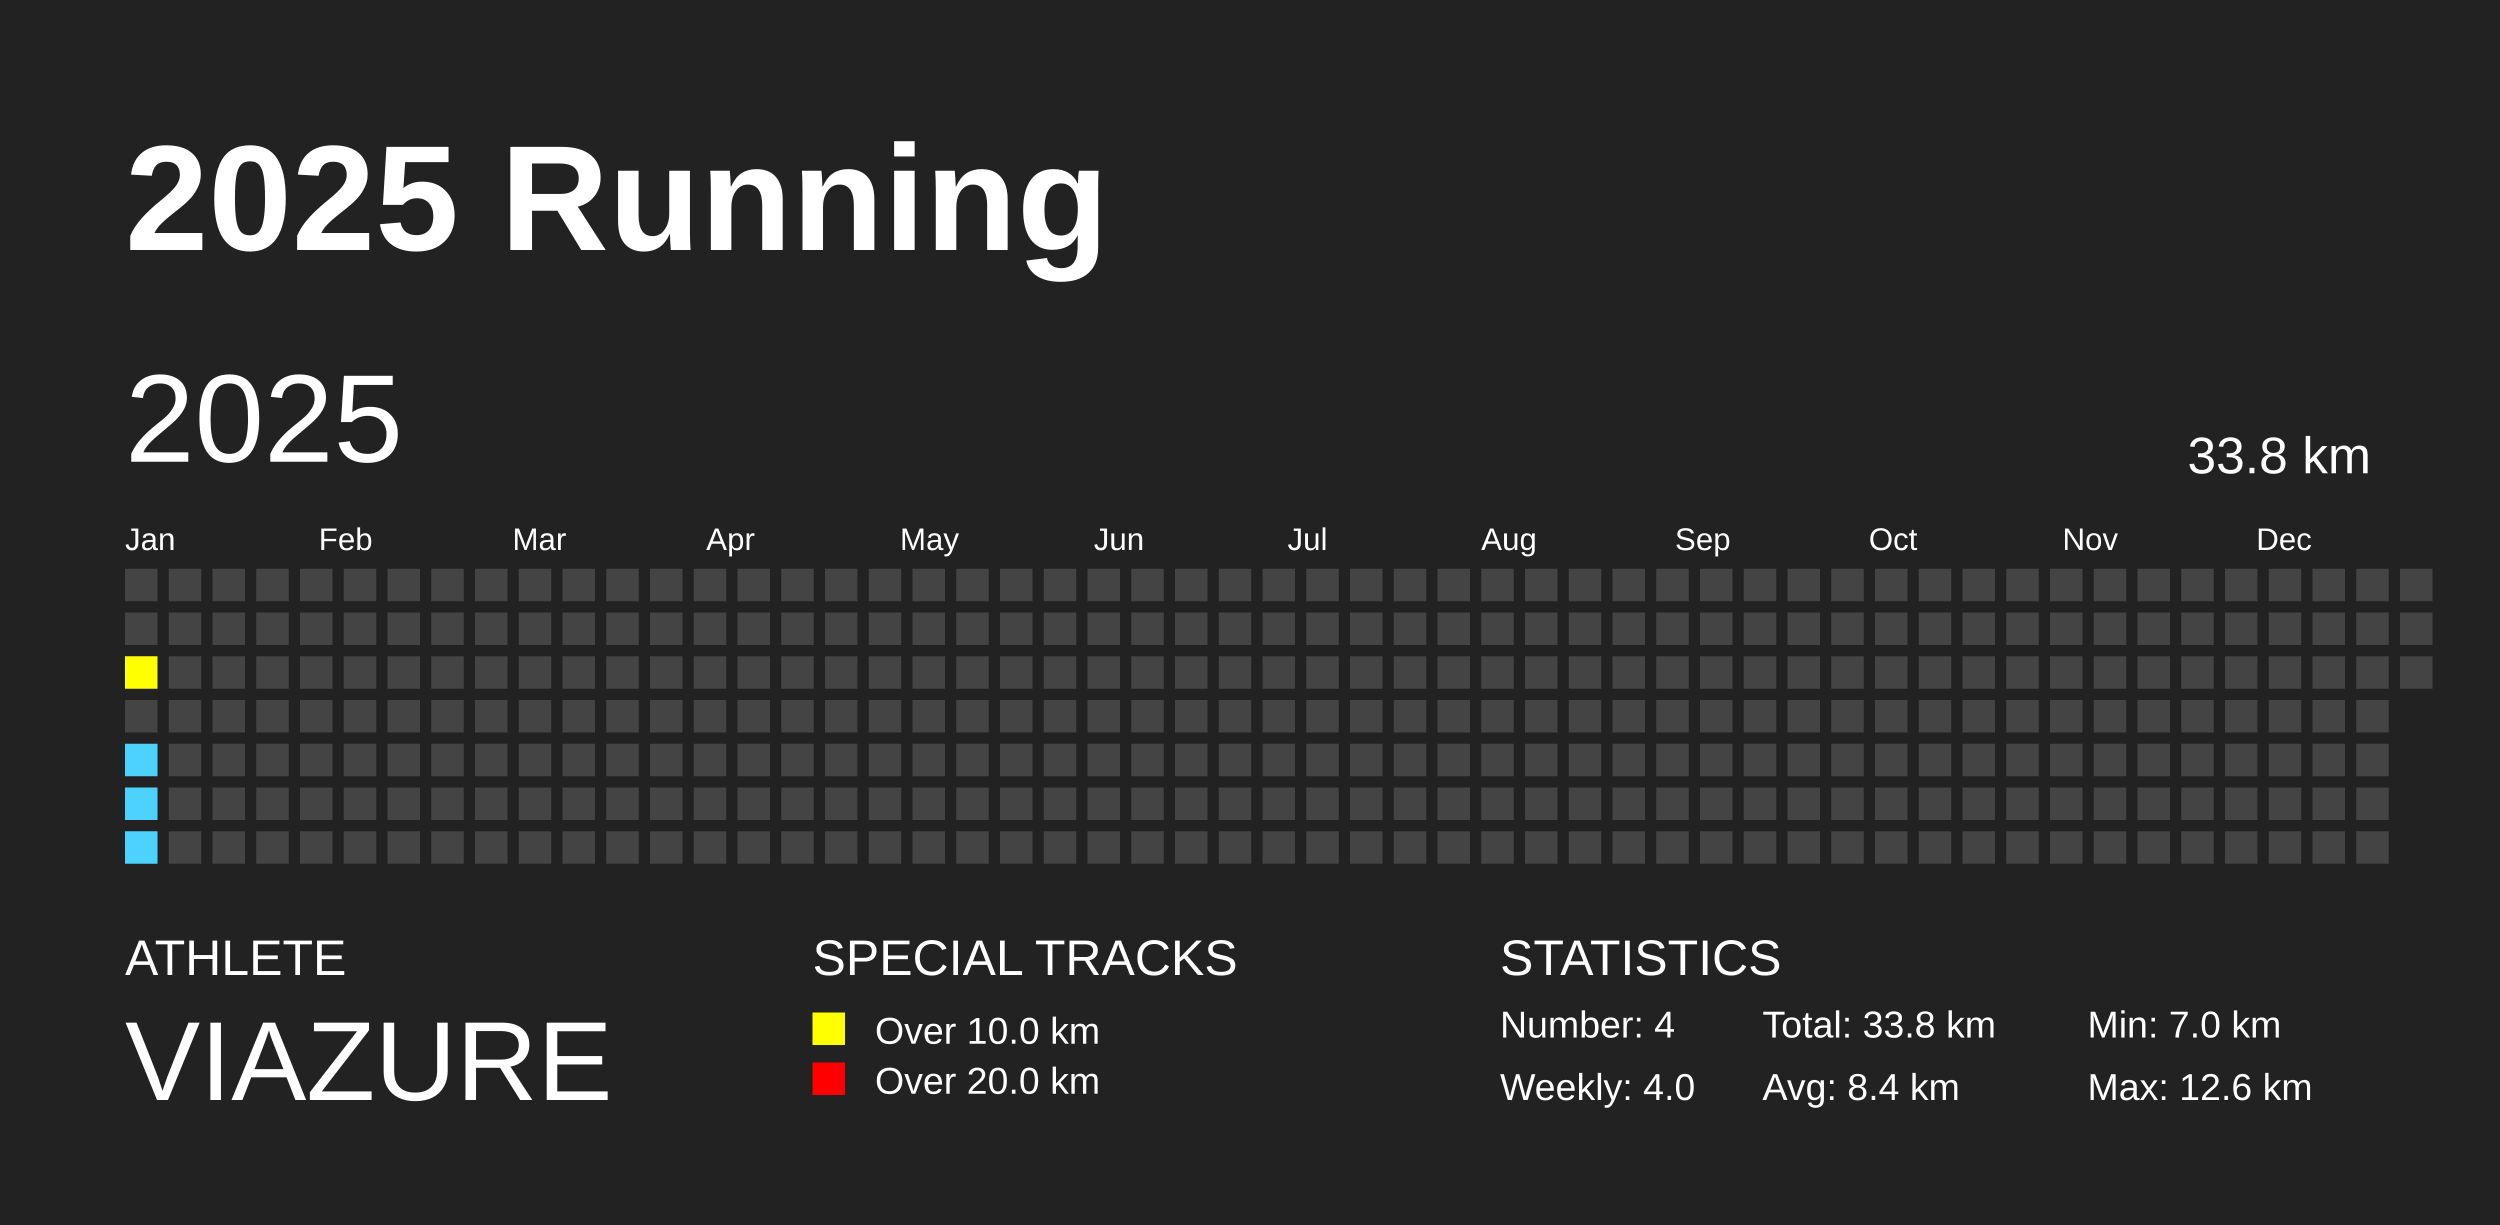
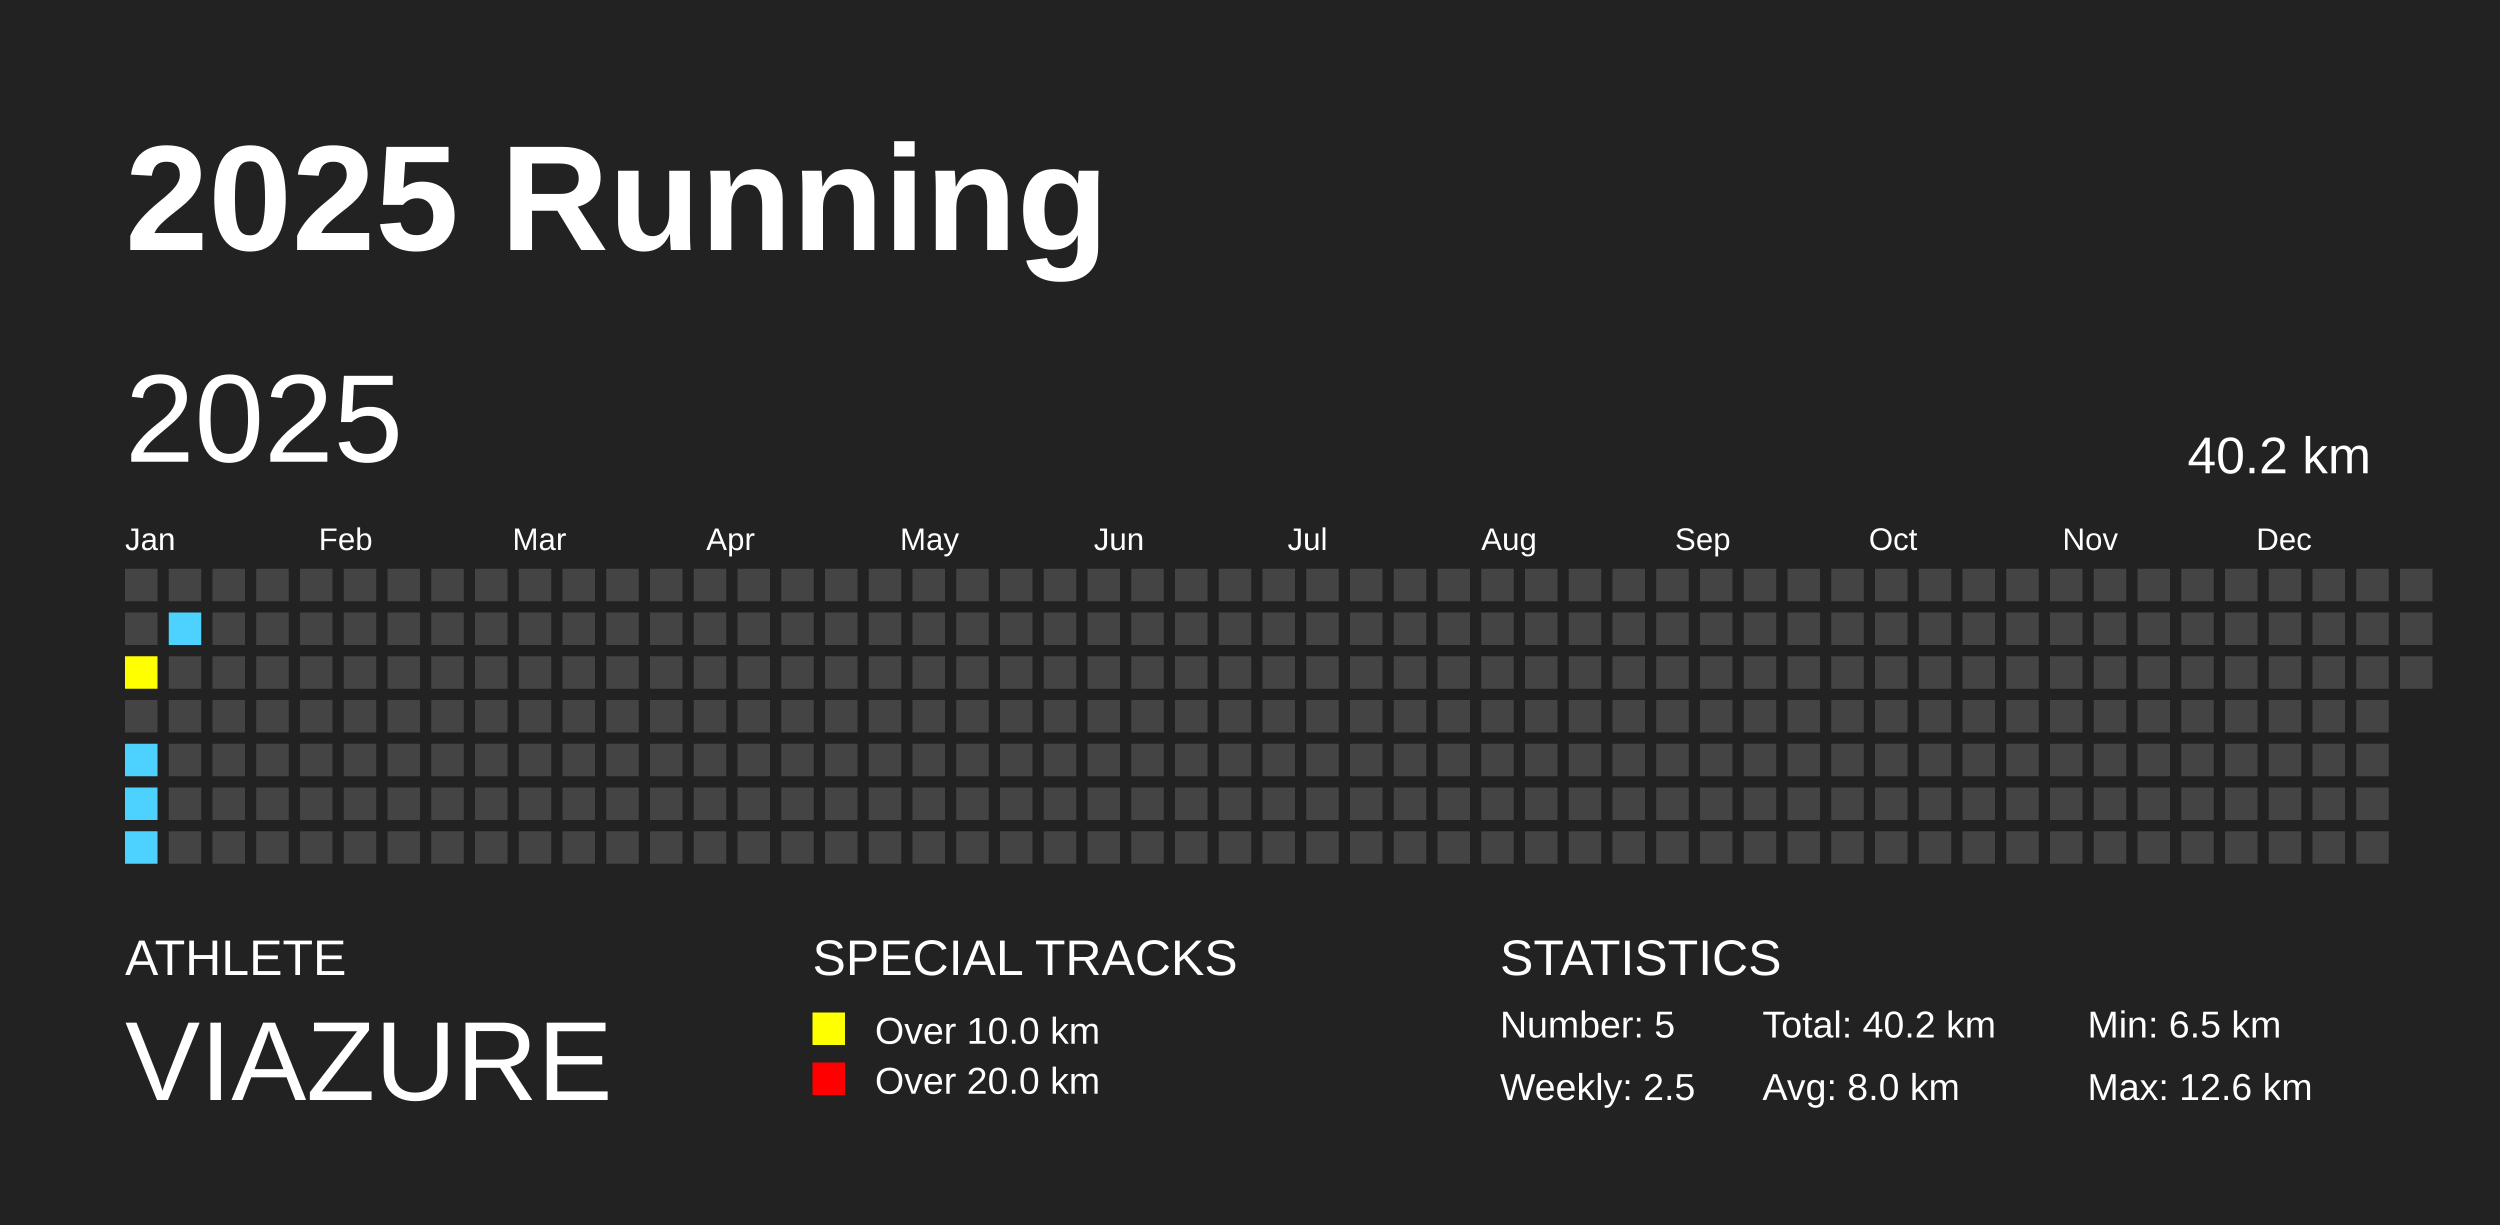
<svg xmlns="http://www.w3.org/2000/svg" baseProfile="full" height="98mm" version="1.1" viewBox="0,0,200,98" width="200mm">
  <defs />
  <rect fill="#222222" height="98" width="200" x="0" y="0" />
  <text fill="#FFFFFF" style="font-size:12px; font-family:Arial; font-weight:bold;" x="10" y="20">2025 Running</text>
  <text fill="#FFFFFF" style="font-size:4px; font-family:Arial" x="10" y="78">ATHLETE</text>
  <text fill="#FFFFFF" style="font-size:9px; font-family:Arial" x="10" y="88">VIAZURE</text>
  <text fill="#FFFFFF" style="font-size:4px; font-family:Arial" x="65" y="78">SPECIAL TRACKS</text>
  <rect fill="yellow" height="2.6" width="2.6" x="65" y="81" />
  <text fill="#FFFFFF" style="font-size:3px; font-family:Arial" x="70" y="83.5">Over 10.0 km</text>
  <rect fill="red" height="2.6" width="2.6" x="65" y="85" />
  <text fill="#FFFFFF" style="font-size:3px; font-family:Arial" x="70" y="87.5">Over 20.0 km</text>
  <text fill="#FFFFFF" style="font-size:4px; font-family:Arial" x="120" y="78">STATISTICS</text>
-   <text fill="#FFFFFF" style="font-size:3px; font-family:Arial" x="120" y="83">Number: 4</text>
-   <text fill="#FFFFFF" style="font-size:3px; font-family:Arial" x="120" y="88">Weekly: 4.0</text>
-   <text fill="#FFFFFF" style="font-size:3px; font-family:Arial" x="141" y="83">Total: 33.8 km</text>
-   <text fill="#FFFFFF" style="font-size:3px; font-family:Arial" x="141" y="88">Avg: 8.4 km</text>
-   <text fill="#FFFFFF" style="font-size:3px; font-family:Arial" x="167" y="83">Min: 7.0 km</text>
+   <text fill="#FFFFFF" style="font-size:3px; font-family:Arial" x="120" y="83">Number: 5</text>
+   <text fill="#FFFFFF" style="font-size:3px; font-family:Arial" x="120" y="88">Weekly: 2.5</text>
+   <text fill="#FFFFFF" style="font-size:3px; font-family:Arial" x="141" y="83">Total: 40.2 km</text>
+   <text fill="#FFFFFF" style="font-size:3px; font-family:Arial" x="141" y="88">Avg: 8.0 km</text>
+   <text fill="#FFFFFF" style="font-size:3px; font-family:Arial" x="167" y="83">Min: 6.5 km</text>
  <text fill="#FFFFFF" style="font-size:3px; font-family:Arial" x="167" y="88">Max: 12.6 km</text>
  <text dominant-baseline="hanging" fill="#FFFFFF" style="font-size:10.0px; font-family:Arial;" x="10" y="30">2025</text>
-   <text dominant-baseline="hanging" fill="#FFFFFF" style="font-size:4.125px; font-family:Arial;" x="175" y="35">33.8 km</text>
+   <text dominant-baseline="hanging" fill="#FFFFFF" style="font-size:4.125px; font-family:Arial;" x="175" y="35">40.2 km</text>
  <text fill="#FFFFFF" style="font-size:2.5px; font-family:Arial" x="10.0" y="44">Jan</text>
  <text fill="#FFFFFF" style="font-size:2.5px; font-family:Arial" x="25.5" y="44">Feb</text>
  <text fill="#FFFFFF" style="font-size:2.5px; font-family:Arial" x="41.0" y="44">Mar</text>
  <text fill="#FFFFFF" style="font-size:2.5px; font-family:Arial" x="56.5" y="44">Apr</text>
  <text fill="#FFFFFF" style="font-size:2.5px; font-family:Arial" x="72.0" y="44">May</text>
  <text fill="#FFFFFF" style="font-size:2.5px; font-family:Arial" x="87.5" y="44">Jun</text>
  <text fill="#FFFFFF" style="font-size:2.5px; font-family:Arial" x="103.0" y="44">Jul</text>
  <text fill="#FFFFFF" style="font-size:2.5px; font-family:Arial" x="118.5" y="44">Aug</text>
  <text fill="#FFFFFF" style="font-size:2.5px; font-family:Arial" x="134.0" y="44">Sep</text>
  <text fill="#FFFFFF" style="font-size:2.5px; font-family:Arial" x="149.5" y="44">Oct</text>
  <text fill="#FFFFFF" style="font-size:2.5px; font-family:Arial" x="165.0" y="44">Nov</text>
  <text fill="#FFFFFF" style="font-size:2.5px; font-family:Arial" x="180.5" y="44">Dec</text>
  <rect fill="#444444" height="2.6" width="2.6" x="10.0" y="45.5" />
  <rect fill="#444444" height="2.6" width="2.6" x="10.0" y="49.0" />
  <rect fill="yellow" height="2.6" width="2.6" x="10.0" y="52.5" />
  <rect fill="#444444" height="2.6" width="2.6" x="10.0" y="56.0" />
  <rect fill="#4DD2FF" height="2.6" width="2.6" x="10.0" y="59.5" />
  <rect fill="#4DD2FF" height="2.6" width="2.6" x="10.0" y="63.0" />
  <rect fill="#4DD2FF" height="2.6" width="2.6" x="10.0" y="66.5" />
  <rect fill="#444444" height="2.6" width="2.6" x="13.5" y="45.5" />
-   <rect fill="#444444" height="2.6" width="2.6" x="13.5" y="49.0" />
+   <rect fill="#4DD2FF" height="2.6" width="2.6" x="13.5" y="49.0" />
  <rect fill="#444444" height="2.6" width="2.6" x="13.5" y="52.5" />
  <rect fill="#444444" height="2.6" width="2.6" x="13.5" y="56.0" />
  <rect fill="#444444" height="2.6" width="2.6" x="13.5" y="59.5" />
  <rect fill="#444444" height="2.6" width="2.6" x="13.5" y="63.0" />
  <rect fill="#444444" height="2.6" width="2.6" x="13.5" y="66.5" />
  <rect fill="#444444" height="2.6" width="2.6" x="17.0" y="45.5" />
  <rect fill="#444444" height="2.6" width="2.6" x="17.0" y="49.0" />
  <rect fill="#444444" height="2.6" width="2.6" x="17.0" y="52.5" />
  <rect fill="#444444" height="2.6" width="2.6" x="17.0" y="56.0" />
  <rect fill="#444444" height="2.6" width="2.6" x="17.0" y="59.5" />
  <rect fill="#444444" height="2.6" width="2.6" x="17.0" y="63.0" />
  <rect fill="#444444" height="2.6" width="2.6" x="17.0" y="66.5" />
  <rect fill="#444444" height="2.6" width="2.6" x="20.5" y="45.5" />
  <rect fill="#444444" height="2.6" width="2.6" x="20.5" y="49.0" />
  <rect fill="#444444" height="2.6" width="2.6" x="20.5" y="52.5" />
  <rect fill="#444444" height="2.6" width="2.6" x="20.5" y="56.0" />
  <rect fill="#444444" height="2.6" width="2.6" x="20.5" y="59.5" />
  <rect fill="#444444" height="2.6" width="2.6" x="20.5" y="63.0" />
  <rect fill="#444444" height="2.6" width="2.6" x="20.5" y="66.5" />
  <rect fill="#444444" height="2.6" width="2.6" x="24.0" y="45.5" />
  <rect fill="#444444" height="2.6" width="2.6" x="24.0" y="49.0" />
  <rect fill="#444444" height="2.6" width="2.6" x="24.0" y="52.5" />
  <rect fill="#444444" height="2.6" width="2.6" x="24.0" y="56.0" />
  <rect fill="#444444" height="2.6" width="2.6" x="24.0" y="59.5" />
  <rect fill="#444444" height="2.6" width="2.6" x="24.0" y="63.0" />
  <rect fill="#444444" height="2.6" width="2.6" x="24.0" y="66.5" />
  <rect fill="#444444" height="2.6" width="2.6" x="27.5" y="45.5" />
  <rect fill="#444444" height="2.6" width="2.6" x="27.5" y="49.0" />
  <rect fill="#444444" height="2.6" width="2.6" x="27.5" y="52.5" />
  <rect fill="#444444" height="2.6" width="2.6" x="27.5" y="56.0" />
  <rect fill="#444444" height="2.6" width="2.6" x="27.5" y="59.5" />
  <rect fill="#444444" height="2.6" width="2.6" x="27.5" y="63.0" />
  <rect fill="#444444" height="2.6" width="2.6" x="27.5" y="66.5" />
  <rect fill="#444444" height="2.6" width="2.6" x="31.0" y="45.5" />
  <rect fill="#444444" height="2.6" width="2.6" x="31.0" y="49.0" />
  <rect fill="#444444" height="2.6" width="2.6" x="31.0" y="52.5" />
  <rect fill="#444444" height="2.6" width="2.6" x="31.0" y="56.0" />
  <rect fill="#444444" height="2.6" width="2.6" x="31.0" y="59.5" />
  <rect fill="#444444" height="2.6" width="2.6" x="31.0" y="63.0" />
  <rect fill="#444444" height="2.6" width="2.6" x="31.0" y="66.5" />
  <rect fill="#444444" height="2.6" width="2.6" x="34.5" y="45.5" />
  <rect fill="#444444" height="2.6" width="2.6" x="34.5" y="49.0" />
  <rect fill="#444444" height="2.6" width="2.6" x="34.5" y="52.5" />
  <rect fill="#444444" height="2.6" width="2.6" x="34.5" y="56.0" />
  <rect fill="#444444" height="2.6" width="2.6" x="34.5" y="59.5" />
  <rect fill="#444444" height="2.6" width="2.6" x="34.5" y="63.0" />
  <rect fill="#444444" height="2.6" width="2.6" x="34.5" y="66.5" />
  <rect fill="#444444" height="2.6" width="2.6" x="38.0" y="45.5" />
  <rect fill="#444444" height="2.6" width="2.6" x="38.0" y="49.0" />
  <rect fill="#444444" height="2.6" width="2.6" x="38.0" y="52.5" />
  <rect fill="#444444" height="2.6" width="2.6" x="38.0" y="56.0" />
  <rect fill="#444444" height="2.6" width="2.6" x="38.0" y="59.5" />
  <rect fill="#444444" height="2.6" width="2.6" x="38.0" y="63.0" />
  <rect fill="#444444" height="2.6" width="2.6" x="38.0" y="66.5" />
  <rect fill="#444444" height="2.6" width="2.6" x="41.5" y="45.5" />
  <rect fill="#444444" height="2.6" width="2.6" x="41.5" y="49.0" />
  <rect fill="#444444" height="2.6" width="2.6" x="41.5" y="52.5" />
  <rect fill="#444444" height="2.6" width="2.6" x="41.5" y="56.0" />
  <rect fill="#444444" height="2.6" width="2.6" x="41.5" y="59.5" />
  <rect fill="#444444" height="2.6" width="2.6" x="41.5" y="63.0" />
  <rect fill="#444444" height="2.6" width="2.6" x="41.5" y="66.5" />
  <rect fill="#444444" height="2.6" width="2.6" x="45.0" y="45.5" />
  <rect fill="#444444" height="2.6" width="2.6" x="45.0" y="49.0" />
  <rect fill="#444444" height="2.6" width="2.6" x="45.0" y="52.5" />
  <rect fill="#444444" height="2.6" width="2.6" x="45.0" y="56.0" />
  <rect fill="#444444" height="2.6" width="2.6" x="45.0" y="59.5" />
  <rect fill="#444444" height="2.6" width="2.6" x="45.0" y="63.0" />
  <rect fill="#444444" height="2.6" width="2.6" x="45.0" y="66.5" />
  <rect fill="#444444" height="2.6" width="2.6" x="48.5" y="45.5" />
  <rect fill="#444444" height="2.6" width="2.6" x="48.5" y="49.0" />
  <rect fill="#444444" height="2.6" width="2.6" x="48.5" y="52.5" />
  <rect fill="#444444" height="2.6" width="2.6" x="48.5" y="56.0" />
  <rect fill="#444444" height="2.6" width="2.6" x="48.5" y="59.5" />
  <rect fill="#444444" height="2.6" width="2.6" x="48.5" y="63.0" />
  <rect fill="#444444" height="2.6" width="2.6" x="48.5" y="66.5" />
  <rect fill="#444444" height="2.6" width="2.6" x="52.0" y="45.5" />
  <rect fill="#444444" height="2.6" width="2.6" x="52.0" y="49.0" />
  <rect fill="#444444" height="2.6" width="2.6" x="52.0" y="52.5" />
  <rect fill="#444444" height="2.6" width="2.6" x="52.0" y="56.0" />
  <rect fill="#444444" height="2.6" width="2.6" x="52.0" y="59.5" />
  <rect fill="#444444" height="2.6" width="2.6" x="52.0" y="63.0" />
  <rect fill="#444444" height="2.6" width="2.6" x="52.0" y="66.5" />
  <rect fill="#444444" height="2.6" width="2.6" x="55.5" y="45.5" />
  <rect fill="#444444" height="2.6" width="2.6" x="55.5" y="49.0" />
  <rect fill="#444444" height="2.6" width="2.6" x="55.5" y="52.5" />
  <rect fill="#444444" height="2.6" width="2.6" x="55.5" y="56.0" />
  <rect fill="#444444" height="2.6" width="2.6" x="55.5" y="59.5" />
  <rect fill="#444444" height="2.6" width="2.6" x="55.5" y="63.0" />
  <rect fill="#444444" height="2.6" width="2.6" x="55.5" y="66.5" />
  <rect fill="#444444" height="2.6" width="2.6" x="59.0" y="45.5" />
  <rect fill="#444444" height="2.6" width="2.6" x="59.0" y="49.0" />
  <rect fill="#444444" height="2.6" width="2.6" x="59.0" y="52.5" />
  <rect fill="#444444" height="2.6" width="2.6" x="59.0" y="56.0" />
  <rect fill="#444444" height="2.6" width="2.6" x="59.0" y="59.5" />
  <rect fill="#444444" height="2.6" width="2.6" x="59.0" y="63.0" />
  <rect fill="#444444" height="2.6" width="2.6" x="59.0" y="66.5" />
  <rect fill="#444444" height="2.6" width="2.6" x="62.5" y="45.5" />
  <rect fill="#444444" height="2.6" width="2.6" x="62.5" y="49.0" />
  <rect fill="#444444" height="2.6" width="2.6" x="62.5" y="52.5" />
  <rect fill="#444444" height="2.6" width="2.6" x="62.5" y="56.0" />
  <rect fill="#444444" height="2.6" width="2.6" x="62.5" y="59.5" />
  <rect fill="#444444" height="2.6" width="2.6" x="62.5" y="63.0" />
  <rect fill="#444444" height="2.6" width="2.6" x="62.5" y="66.5" />
  <rect fill="#444444" height="2.6" width="2.6" x="66.0" y="45.5" />
  <rect fill="#444444" height="2.6" width="2.6" x="66.0" y="49.0" />
  <rect fill="#444444" height="2.6" width="2.6" x="66.0" y="52.5" />
  <rect fill="#444444" height="2.6" width="2.6" x="66.0" y="56.0" />
  <rect fill="#444444" height="2.6" width="2.6" x="66.0" y="59.5" />
  <rect fill="#444444" height="2.6" width="2.6" x="66.0" y="63.0" />
  <rect fill="#444444" height="2.6" width="2.6" x="66.0" y="66.5" />
  <rect fill="#444444" height="2.6" width="2.6" x="69.5" y="45.5" />
  <rect fill="#444444" height="2.6" width="2.6" x="69.5" y="49.0" />
  <rect fill="#444444" height="2.6" width="2.6" x="69.5" y="52.5" />
  <rect fill="#444444" height="2.6" width="2.6" x="69.5" y="56.0" />
  <rect fill="#444444" height="2.6" width="2.6" x="69.5" y="59.5" />
  <rect fill="#444444" height="2.6" width="2.6" x="69.5" y="63.0" />
  <rect fill="#444444" height="2.6" width="2.6" x="69.5" y="66.5" />
  <rect fill="#444444" height="2.6" width="2.6" x="73.0" y="45.5" />
  <rect fill="#444444" height="2.6" width="2.6" x="73.0" y="49.0" />
  <rect fill="#444444" height="2.6" width="2.6" x="73.0" y="52.5" />
  <rect fill="#444444" height="2.6" width="2.6" x="73.0" y="56.0" />
  <rect fill="#444444" height="2.6" width="2.6" x="73.0" y="59.5" />
  <rect fill="#444444" height="2.6" width="2.6" x="73.0" y="63.0" />
  <rect fill="#444444" height="2.6" width="2.6" x="73.0" y="66.5" />
  <rect fill="#444444" height="2.6" width="2.6" x="76.5" y="45.5" />
  <rect fill="#444444" height="2.6" width="2.6" x="76.5" y="49.0" />
  <rect fill="#444444" height="2.6" width="2.6" x="76.5" y="52.5" />
  <rect fill="#444444" height="2.6" width="2.6" x="76.5" y="56.0" />
  <rect fill="#444444" height="2.6" width="2.6" x="76.5" y="59.5" />
  <rect fill="#444444" height="2.6" width="2.6" x="76.5" y="63.0" />
  <rect fill="#444444" height="2.6" width="2.6" x="76.5" y="66.5" />
  <rect fill="#444444" height="2.6" width="2.6" x="80.0" y="45.5" />
  <rect fill="#444444" height="2.6" width="2.6" x="80.0" y="49.0" />
  <rect fill="#444444" height="2.6" width="2.6" x="80.0" y="52.5" />
  <rect fill="#444444" height="2.6" width="2.6" x="80.0" y="56.0" />
  <rect fill="#444444" height="2.6" width="2.6" x="80.0" y="59.5" />
  <rect fill="#444444" height="2.6" width="2.6" x="80.0" y="63.0" />
  <rect fill="#444444" height="2.6" width="2.6" x="80.0" y="66.5" />
  <rect fill="#444444" height="2.6" width="2.6" x="83.5" y="45.5" />
  <rect fill="#444444" height="2.6" width="2.6" x="83.5" y="49.0" />
  <rect fill="#444444" height="2.6" width="2.6" x="83.5" y="52.5" />
  <rect fill="#444444" height="2.6" width="2.6" x="83.5" y="56.0" />
  <rect fill="#444444" height="2.6" width="2.6" x="83.5" y="59.5" />
  <rect fill="#444444" height="2.6" width="2.6" x="83.5" y="63.0" />
  <rect fill="#444444" height="2.6" width="2.6" x="83.5" y="66.5" />
  <rect fill="#444444" height="2.6" width="2.6" x="87.0" y="45.5" />
  <rect fill="#444444" height="2.6" width="2.6" x="87.0" y="49.0" />
  <rect fill="#444444" height="2.6" width="2.6" x="87.0" y="52.5" />
  <rect fill="#444444" height="2.6" width="2.6" x="87.0" y="56.0" />
  <rect fill="#444444" height="2.6" width="2.6" x="87.0" y="59.5" />
  <rect fill="#444444" height="2.6" width="2.6" x="87.0" y="63.0" />
  <rect fill="#444444" height="2.6" width="2.6" x="87.0" y="66.5" />
  <rect fill="#444444" height="2.6" width="2.6" x="90.5" y="45.5" />
  <rect fill="#444444" height="2.6" width="2.6" x="90.5" y="49.0" />
  <rect fill="#444444" height="2.6" width="2.6" x="90.5" y="52.5" />
  <rect fill="#444444" height="2.6" width="2.6" x="90.5" y="56.0" />
  <rect fill="#444444" height="2.6" width="2.6" x="90.5" y="59.5" />
  <rect fill="#444444" height="2.6" width="2.6" x="90.5" y="63.0" />
  <rect fill="#444444" height="2.6" width="2.6" x="90.5" y="66.5" />
  <rect fill="#444444" height="2.6" width="2.6" x="94.0" y="45.5" />
  <rect fill="#444444" height="2.6" width="2.6" x="94.0" y="49.0" />
  <rect fill="#444444" height="2.6" width="2.6" x="94.0" y="52.5" />
  <rect fill="#444444" height="2.6" width="2.6" x="94.0" y="56.0" />
  <rect fill="#444444" height="2.6" width="2.6" x="94.0" y="59.5" />
  <rect fill="#444444" height="2.6" width="2.6" x="94.0" y="63.0" />
  <rect fill="#444444" height="2.6" width="2.6" x="94.0" y="66.5" />
  <rect fill="#444444" height="2.6" width="2.6" x="97.5" y="45.5" />
  <rect fill="#444444" height="2.6" width="2.6" x="97.5" y="49.0" />
  <rect fill="#444444" height="2.6" width="2.6" x="97.5" y="52.5" />
  <rect fill="#444444" height="2.6" width="2.6" x="97.5" y="56.0" />
  <rect fill="#444444" height="2.6" width="2.6" x="97.5" y="59.5" />
  <rect fill="#444444" height="2.6" width="2.6" x="97.5" y="63.0" />
  <rect fill="#444444" height="2.6" width="2.6" x="97.5" y="66.5" />
  <rect fill="#444444" height="2.6" width="2.6" x="101.0" y="45.5" />
  <rect fill="#444444" height="2.6" width="2.6" x="101.0" y="49.0" />
  <rect fill="#444444" height="2.6" width="2.6" x="101.0" y="52.5" />
  <rect fill="#444444" height="2.6" width="2.6" x="101.0" y="56.0" />
  <rect fill="#444444" height="2.6" width="2.6" x="101.0" y="59.5" />
  <rect fill="#444444" height="2.6" width="2.6" x="101.0" y="63.0" />
  <rect fill="#444444" height="2.6" width="2.6" x="101.0" y="66.5" />
  <rect fill="#444444" height="2.6" width="2.6" x="104.5" y="45.5" />
  <rect fill="#444444" height="2.6" width="2.6" x="104.5" y="49.0" />
  <rect fill="#444444" height="2.6" width="2.6" x="104.5" y="52.5" />
  <rect fill="#444444" height="2.6" width="2.6" x="104.5" y="56.0" />
  <rect fill="#444444" height="2.6" width="2.6" x="104.5" y="59.5" />
  <rect fill="#444444" height="2.6" width="2.6" x="104.5" y="63.0" />
  <rect fill="#444444" height="2.6" width="2.6" x="104.5" y="66.5" />
  <rect fill="#444444" height="2.6" width="2.6" x="108.0" y="45.5" />
  <rect fill="#444444" height="2.6" width="2.6" x="108.0" y="49.0" />
  <rect fill="#444444" height="2.6" width="2.6" x="108.0" y="52.5" />
  <rect fill="#444444" height="2.6" width="2.6" x="108.0" y="56.0" />
  <rect fill="#444444" height="2.6" width="2.6" x="108.0" y="59.5" />
  <rect fill="#444444" height="2.6" width="2.6" x="108.0" y="63.0" />
  <rect fill="#444444" height="2.6" width="2.6" x="108.0" y="66.5" />
  <rect fill="#444444" height="2.6" width="2.6" x="111.5" y="45.5" />
  <rect fill="#444444" height="2.6" width="2.6" x="111.5" y="49.0" />
  <rect fill="#444444" height="2.6" width="2.6" x="111.5" y="52.5" />
  <rect fill="#444444" height="2.6" width="2.6" x="111.5" y="56.0" />
  <rect fill="#444444" height="2.6" width="2.6" x="111.5" y="59.5" />
  <rect fill="#444444" height="2.6" width="2.6" x="111.5" y="63.0" />
  <rect fill="#444444" height="2.6" width="2.6" x="111.5" y="66.5" />
  <rect fill="#444444" height="2.6" width="2.6" x="115.0" y="45.5" />
  <rect fill="#444444" height="2.6" width="2.6" x="115.0" y="49.0" />
  <rect fill="#444444" height="2.6" width="2.6" x="115.0" y="52.5" />
  <rect fill="#444444" height="2.6" width="2.6" x="115.0" y="56.0" />
  <rect fill="#444444" height="2.6" width="2.6" x="115.0" y="59.5" />
  <rect fill="#444444" height="2.6" width="2.6" x="115.0" y="63.0" />
  <rect fill="#444444" height="2.6" width="2.6" x="115.0" y="66.5" />
  <rect fill="#444444" height="2.6" width="2.6" x="118.5" y="45.5" />
  <rect fill="#444444" height="2.6" width="2.6" x="118.5" y="49.0" />
  <rect fill="#444444" height="2.6" width="2.6" x="118.5" y="52.5" />
  <rect fill="#444444" height="2.6" width="2.6" x="118.5" y="56.0" />
  <rect fill="#444444" height="2.6" width="2.6" x="118.5" y="59.5" />
  <rect fill="#444444" height="2.6" width="2.6" x="118.5" y="63.0" />
  <rect fill="#444444" height="2.6" width="2.6" x="118.5" y="66.5" />
  <rect fill="#444444" height="2.6" width="2.6" x="122.0" y="45.5" />
  <rect fill="#444444" height="2.6" width="2.6" x="122.0" y="49.0" />
  <rect fill="#444444" height="2.6" width="2.6" x="122.0" y="52.5" />
  <rect fill="#444444" height="2.6" width="2.6" x="122.0" y="56.0" />
  <rect fill="#444444" height="2.6" width="2.6" x="122.0" y="59.5" />
  <rect fill="#444444" height="2.6" width="2.6" x="122.0" y="63.0" />
  <rect fill="#444444" height="2.6" width="2.6" x="122.0" y="66.5" />
  <rect fill="#444444" height="2.6" width="2.6" x="125.5" y="45.5" />
  <rect fill="#444444" height="2.6" width="2.6" x="125.5" y="49.0" />
  <rect fill="#444444" height="2.6" width="2.6" x="125.5" y="52.5" />
  <rect fill="#444444" height="2.6" width="2.6" x="125.5" y="56.0" />
  <rect fill="#444444" height="2.6" width="2.6" x="125.5" y="59.5" />
  <rect fill="#444444" height="2.6" width="2.6" x="125.5" y="63.0" />
  <rect fill="#444444" height="2.6" width="2.6" x="125.5" y="66.5" />
  <rect fill="#444444" height="2.6" width="2.6" x="129.0" y="45.5" />
  <rect fill="#444444" height="2.6" width="2.6" x="129.0" y="49.0" />
  <rect fill="#444444" height="2.6" width="2.6" x="129.0" y="52.5" />
  <rect fill="#444444" height="2.6" width="2.6" x="129.0" y="56.0" />
  <rect fill="#444444" height="2.6" width="2.6" x="129.0" y="59.5" />
  <rect fill="#444444" height="2.6" width="2.6" x="129.0" y="63.0" />
  <rect fill="#444444" height="2.6" width="2.6" x="129.0" y="66.5" />
  <rect fill="#444444" height="2.6" width="2.6" x="132.5" y="45.5" />
  <rect fill="#444444" height="2.6" width="2.6" x="132.5" y="49.0" />
  <rect fill="#444444" height="2.6" width="2.6" x="132.5" y="52.5" />
  <rect fill="#444444" height="2.6" width="2.6" x="132.5" y="56.0" />
  <rect fill="#444444" height="2.6" width="2.6" x="132.5" y="59.5" />
  <rect fill="#444444" height="2.6" width="2.6" x="132.5" y="63.0" />
  <rect fill="#444444" height="2.6" width="2.6" x="132.5" y="66.5" />
  <rect fill="#444444" height="2.6" width="2.6" x="136.0" y="45.5" />
  <rect fill="#444444" height="2.6" width="2.6" x="136.0" y="49.0" />
  <rect fill="#444444" height="2.6" width="2.6" x="136.0" y="52.5" />
  <rect fill="#444444" height="2.6" width="2.6" x="136.0" y="56.0" />
  <rect fill="#444444" height="2.6" width="2.6" x="136.0" y="59.5" />
  <rect fill="#444444" height="2.6" width="2.6" x="136.0" y="63.0" />
  <rect fill="#444444" height="2.6" width="2.6" x="136.0" y="66.5" />
  <rect fill="#444444" height="2.6" width="2.6" x="139.5" y="45.5" />
  <rect fill="#444444" height="2.6" width="2.6" x="139.5" y="49.0" />
  <rect fill="#444444" height="2.6" width="2.6" x="139.5" y="52.5" />
  <rect fill="#444444" height="2.6" width="2.6" x="139.5" y="56.0" />
  <rect fill="#444444" height="2.6" width="2.6" x="139.5" y="59.5" />
  <rect fill="#444444" height="2.6" width="2.6" x="139.5" y="63.0" />
  <rect fill="#444444" height="2.6" width="2.6" x="139.5" y="66.5" />
  <rect fill="#444444" height="2.6" width="2.6" x="143.0" y="45.5" />
  <rect fill="#444444" height="2.6" width="2.6" x="143.0" y="49.0" />
  <rect fill="#444444" height="2.6" width="2.6" x="143.0" y="52.5" />
  <rect fill="#444444" height="2.6" width="2.6" x="143.0" y="56.0" />
  <rect fill="#444444" height="2.6" width="2.6" x="143.0" y="59.5" />
  <rect fill="#444444" height="2.6" width="2.6" x="143.0" y="63.0" />
  <rect fill="#444444" height="2.6" width="2.6" x="143.0" y="66.5" />
  <rect fill="#444444" height="2.6" width="2.6" x="146.5" y="45.5" />
  <rect fill="#444444" height="2.6" width="2.6" x="146.5" y="49.0" />
  <rect fill="#444444" height="2.6" width="2.6" x="146.5" y="52.5" />
  <rect fill="#444444" height="2.6" width="2.6" x="146.5" y="56.0" />
  <rect fill="#444444" height="2.6" width="2.6" x="146.5" y="59.5" />
  <rect fill="#444444" height="2.6" width="2.6" x="146.5" y="63.0" />
  <rect fill="#444444" height="2.6" width="2.6" x="146.5" y="66.5" />
  <rect fill="#444444" height="2.6" width="2.6" x="150.0" y="45.5" />
  <rect fill="#444444" height="2.6" width="2.6" x="150.0" y="49.0" />
  <rect fill="#444444" height="2.6" width="2.6" x="150.0" y="52.5" />
  <rect fill="#444444" height="2.6" width="2.6" x="150.0" y="56.0" />
  <rect fill="#444444" height="2.6" width="2.6" x="150.0" y="59.5" />
  <rect fill="#444444" height="2.6" width="2.6" x="150.0" y="63.0" />
  <rect fill="#444444" height="2.6" width="2.6" x="150.0" y="66.5" />
  <rect fill="#444444" height="2.6" width="2.6" x="153.5" y="45.5" />
  <rect fill="#444444" height="2.6" width="2.6" x="153.5" y="49.0" />
  <rect fill="#444444" height="2.6" width="2.6" x="153.5" y="52.5" />
  <rect fill="#444444" height="2.6" width="2.6" x="153.5" y="56.0" />
  <rect fill="#444444" height="2.6" width="2.6" x="153.5" y="59.5" />
  <rect fill="#444444" height="2.6" width="2.6" x="153.5" y="63.0" />
  <rect fill="#444444" height="2.6" width="2.6" x="153.5" y="66.5" />
  <rect fill="#444444" height="2.6" width="2.6" x="157.0" y="45.5" />
  <rect fill="#444444" height="2.6" width="2.6" x="157.0" y="49.0" />
  <rect fill="#444444" height="2.6" width="2.6" x="157.0" y="52.5" />
  <rect fill="#444444" height="2.6" width="2.6" x="157.0" y="56.0" />
  <rect fill="#444444" height="2.6" width="2.6" x="157.0" y="59.5" />
  <rect fill="#444444" height="2.6" width="2.6" x="157.0" y="63.0" />
  <rect fill="#444444" height="2.6" width="2.6" x="157.0" y="66.5" />
  <rect fill="#444444" height="2.6" width="2.6" x="160.5" y="45.5" />
  <rect fill="#444444" height="2.6" width="2.6" x="160.5" y="49.0" />
  <rect fill="#444444" height="2.6" width="2.6" x="160.5" y="52.5" />
  <rect fill="#444444" height="2.6" width="2.6" x="160.5" y="56.0" />
  <rect fill="#444444" height="2.6" width="2.6" x="160.5" y="59.5" />
  <rect fill="#444444" height="2.6" width="2.6" x="160.5" y="63.0" />
  <rect fill="#444444" height="2.6" width="2.6" x="160.5" y="66.5" />
  <rect fill="#444444" height="2.6" width="2.6" x="164.0" y="45.5" />
  <rect fill="#444444" height="2.6" width="2.6" x="164.0" y="49.0" />
  <rect fill="#444444" height="2.6" width="2.6" x="164.0" y="52.5" />
  <rect fill="#444444" height="2.6" width="2.6" x="164.0" y="56.0" />
  <rect fill="#444444" height="2.6" width="2.6" x="164.0" y="59.5" />
  <rect fill="#444444" height="2.6" width="2.6" x="164.0" y="63.0" />
  <rect fill="#444444" height="2.6" width="2.6" x="164.0" y="66.5" />
  <rect fill="#444444" height="2.6" width="2.6" x="167.5" y="45.5" />
  <rect fill="#444444" height="2.6" width="2.6" x="167.5" y="49.0" />
  <rect fill="#444444" height="2.6" width="2.6" x="167.5" y="52.5" />
  <rect fill="#444444" height="2.6" width="2.6" x="167.5" y="56.0" />
  <rect fill="#444444" height="2.6" width="2.6" x="167.5" y="59.5" />
  <rect fill="#444444" height="2.6" width="2.6" x="167.5" y="63.0" />
  <rect fill="#444444" height="2.6" width="2.6" x="167.5" y="66.5" />
  <rect fill="#444444" height="2.6" width="2.6" x="171.0" y="45.5" />
  <rect fill="#444444" height="2.6" width="2.6" x="171.0" y="49.0" />
  <rect fill="#444444" height="2.6" width="2.6" x="171.0" y="52.5" />
  <rect fill="#444444" height="2.6" width="2.6" x="171.0" y="56.0" />
  <rect fill="#444444" height="2.6" width="2.6" x="171.0" y="59.5" />
  <rect fill="#444444" height="2.6" width="2.6" x="171.0" y="63.0" />
  <rect fill="#444444" height="2.6" width="2.6" x="171.0" y="66.5" />
  <rect fill="#444444" height="2.6" width="2.6" x="174.5" y="45.5" />
  <rect fill="#444444" height="2.6" width="2.6" x="174.5" y="49.0" />
  <rect fill="#444444" height="2.6" width="2.6" x="174.5" y="52.5" />
  <rect fill="#444444" height="2.6" width="2.6" x="174.5" y="56.0" />
  <rect fill="#444444" height="2.6" width="2.6" x="174.5" y="59.5" />
  <rect fill="#444444" height="2.6" width="2.6" x="174.5" y="63.0" />
  <rect fill="#444444" height="2.6" width="2.6" x="174.5" y="66.5" />
  <rect fill="#444444" height="2.6" width="2.6" x="178.0" y="45.5" />
  <rect fill="#444444" height="2.6" width="2.6" x="178.0" y="49.0" />
  <rect fill="#444444" height="2.6" width="2.6" x="178.0" y="52.5" />
  <rect fill="#444444" height="2.6" width="2.6" x="178.0" y="56.0" />
  <rect fill="#444444" height="2.6" width="2.6" x="178.0" y="59.5" />
  <rect fill="#444444" height="2.6" width="2.6" x="178.0" y="63.0" />
  <rect fill="#444444" height="2.6" width="2.6" x="178.0" y="66.5" />
  <rect fill="#444444" height="2.6" width="2.6" x="181.5" y="45.5" />
  <rect fill="#444444" height="2.6" width="2.6" x="181.5" y="49.0" />
  <rect fill="#444444" height="2.6" width="2.6" x="181.5" y="52.5" />
  <rect fill="#444444" height="2.6" width="2.6" x="181.5" y="56.0" />
  <rect fill="#444444" height="2.6" width="2.6" x="181.5" y="59.5" />
  <rect fill="#444444" height="2.6" width="2.6" x="181.5" y="63.0" />
  <rect fill="#444444" height="2.6" width="2.6" x="181.5" y="66.5" />
  <rect fill="#444444" height="2.6" width="2.6" x="185.0" y="45.5" />
  <rect fill="#444444" height="2.6" width="2.6" x="185.0" y="49.0" />
  <rect fill="#444444" height="2.6" width="2.6" x="185.0" y="52.5" />
  <rect fill="#444444" height="2.6" width="2.6" x="185.0" y="56.0" />
  <rect fill="#444444" height="2.6" width="2.6" x="185.0" y="59.5" />
  <rect fill="#444444" height="2.6" width="2.6" x="185.0" y="63.0" />
  <rect fill="#444444" height="2.6" width="2.6" x="185.0" y="66.5" />
  <rect fill="#444444" height="2.6" width="2.6" x="188.5" y="45.5" />
  <rect fill="#444444" height="2.6" width="2.6" x="188.5" y="49.0" />
  <rect fill="#444444" height="2.6" width="2.6" x="188.5" y="52.5" />
  <rect fill="#444444" height="2.6" width="2.6" x="188.5" y="56.0" />
  <rect fill="#444444" height="2.6" width="2.6" x="188.5" y="59.5" />
  <rect fill="#444444" height="2.6" width="2.6" x="188.5" y="63.0" />
  <rect fill="#444444" height="2.6" width="2.6" x="188.5" y="66.5" />
  <rect fill="#444444" height="2.6" width="2.6" x="192.0" y="45.5" />
  <rect fill="#444444" height="2.6" width="2.6" x="192.0" y="49.0" />
  <rect fill="#444444" height="2.6" width="2.6" x="192.0" y="52.5" />
</svg>
